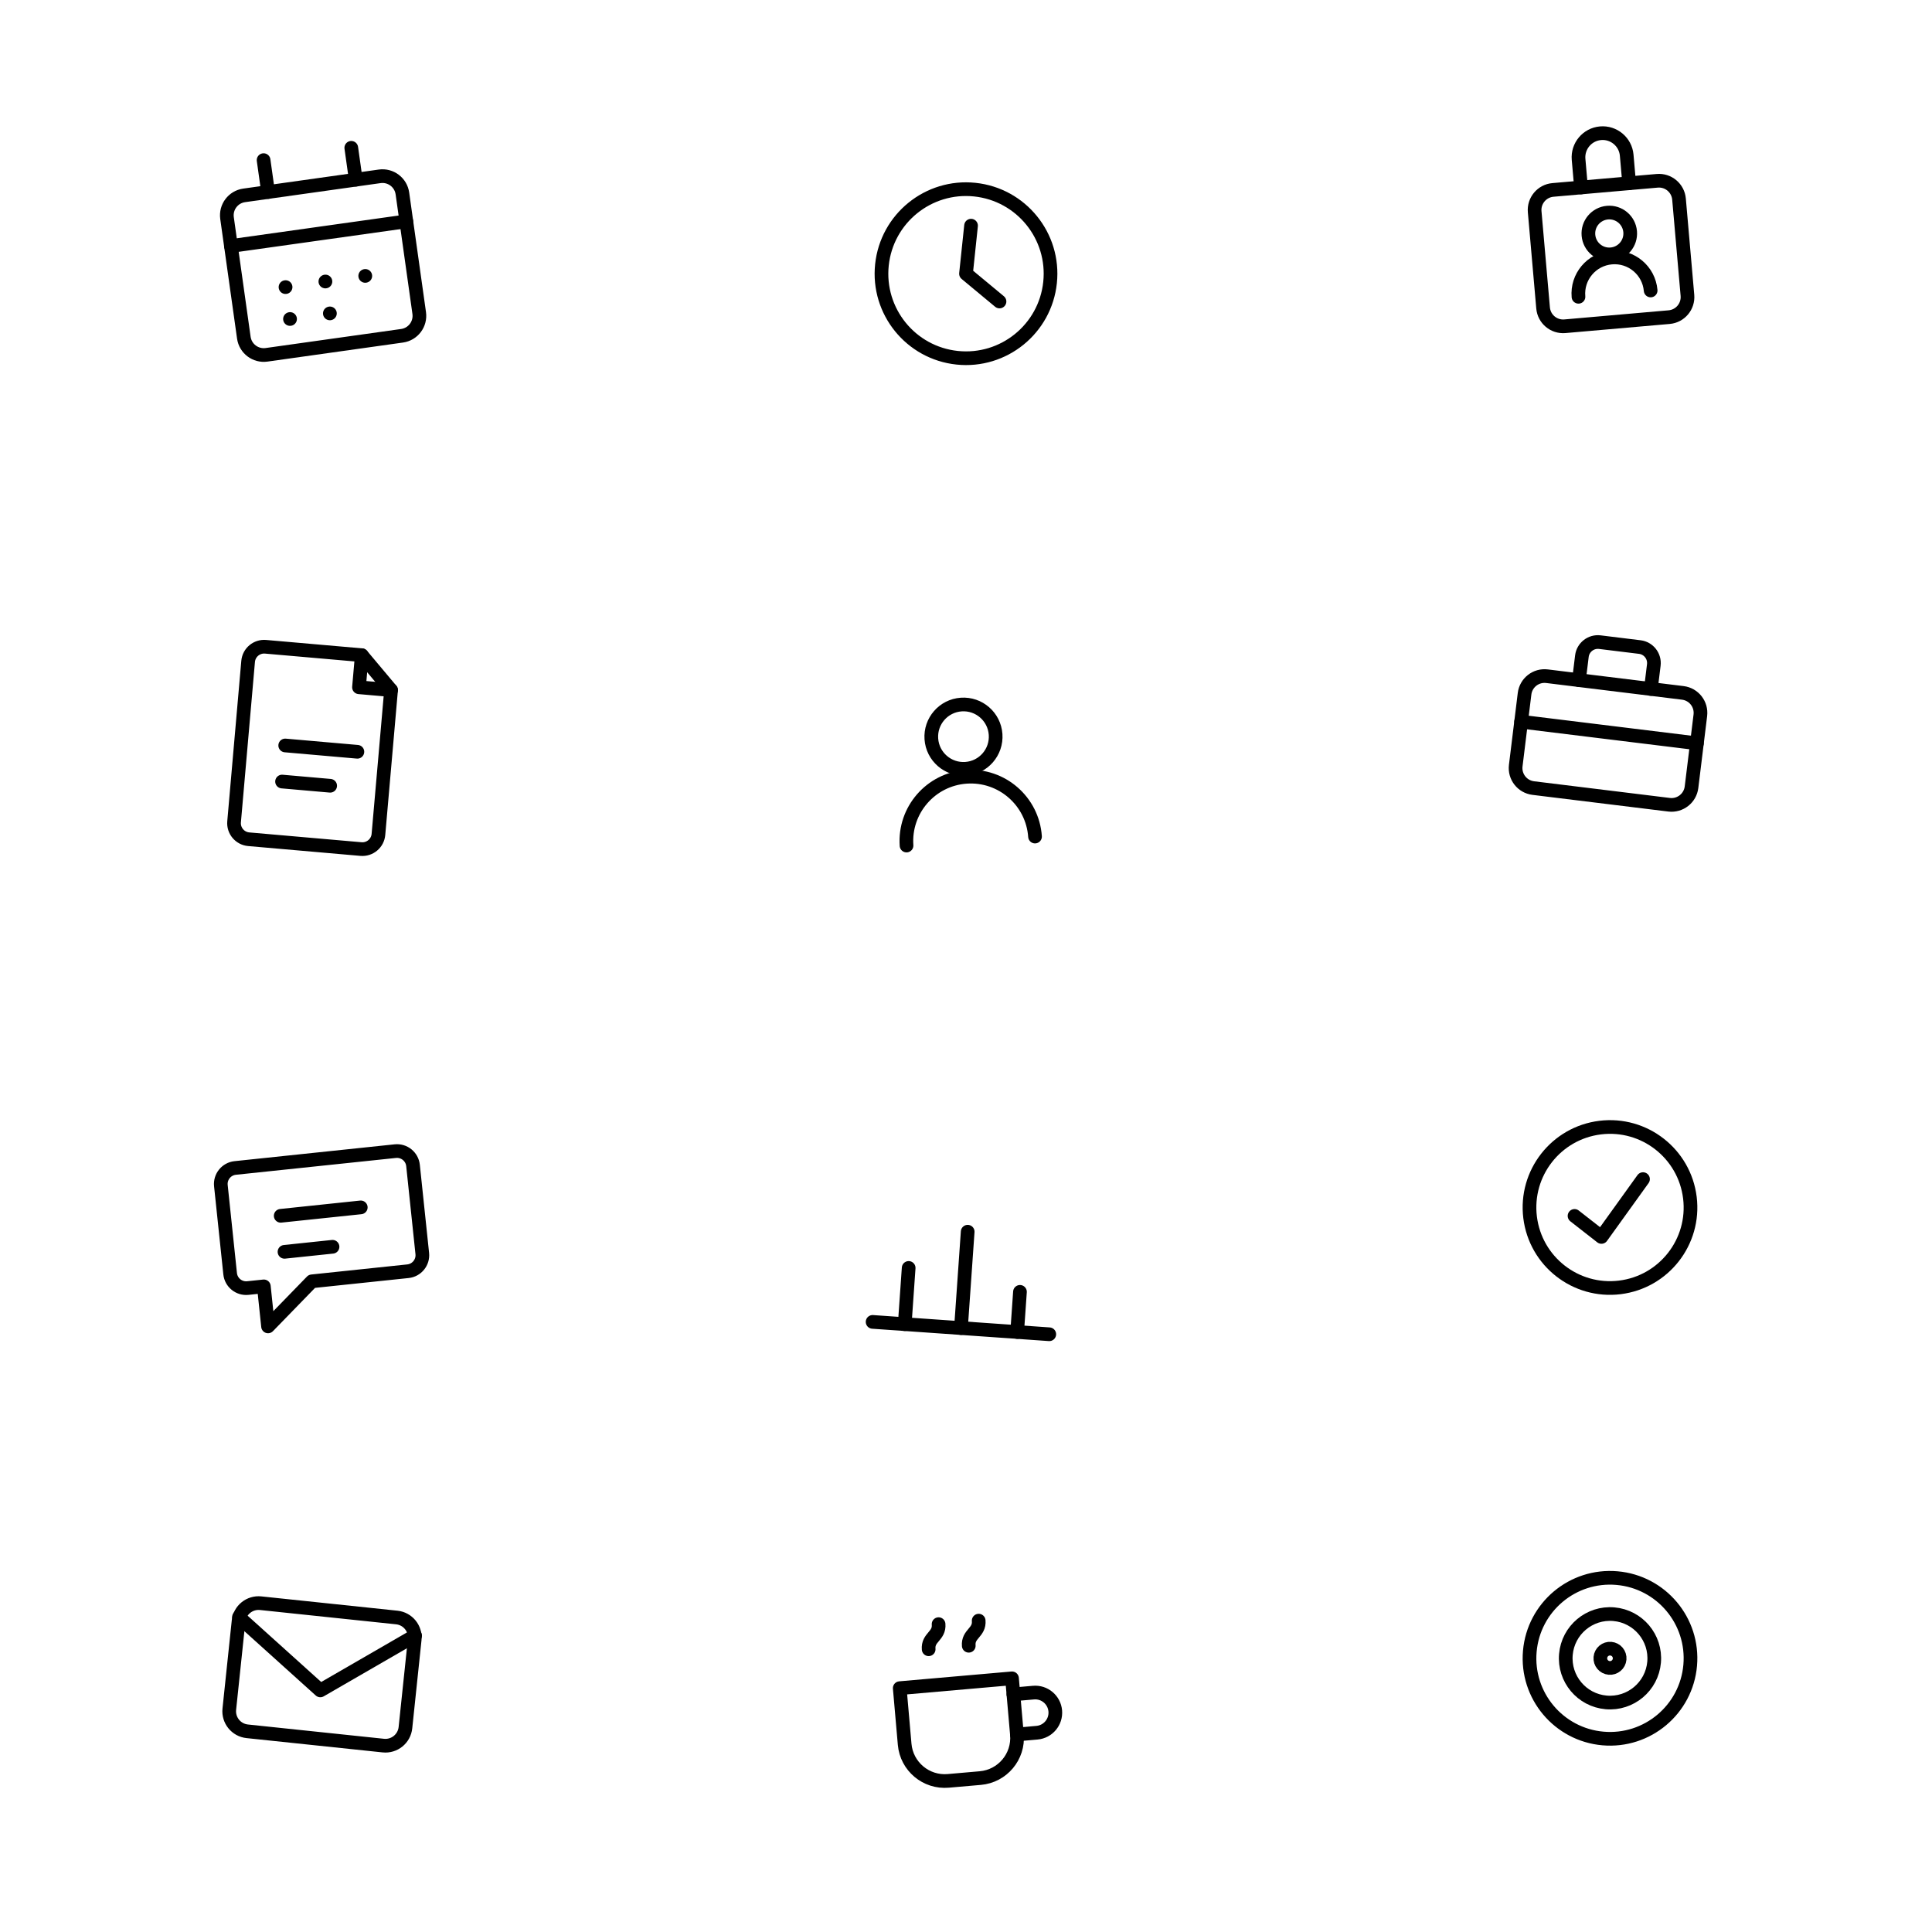
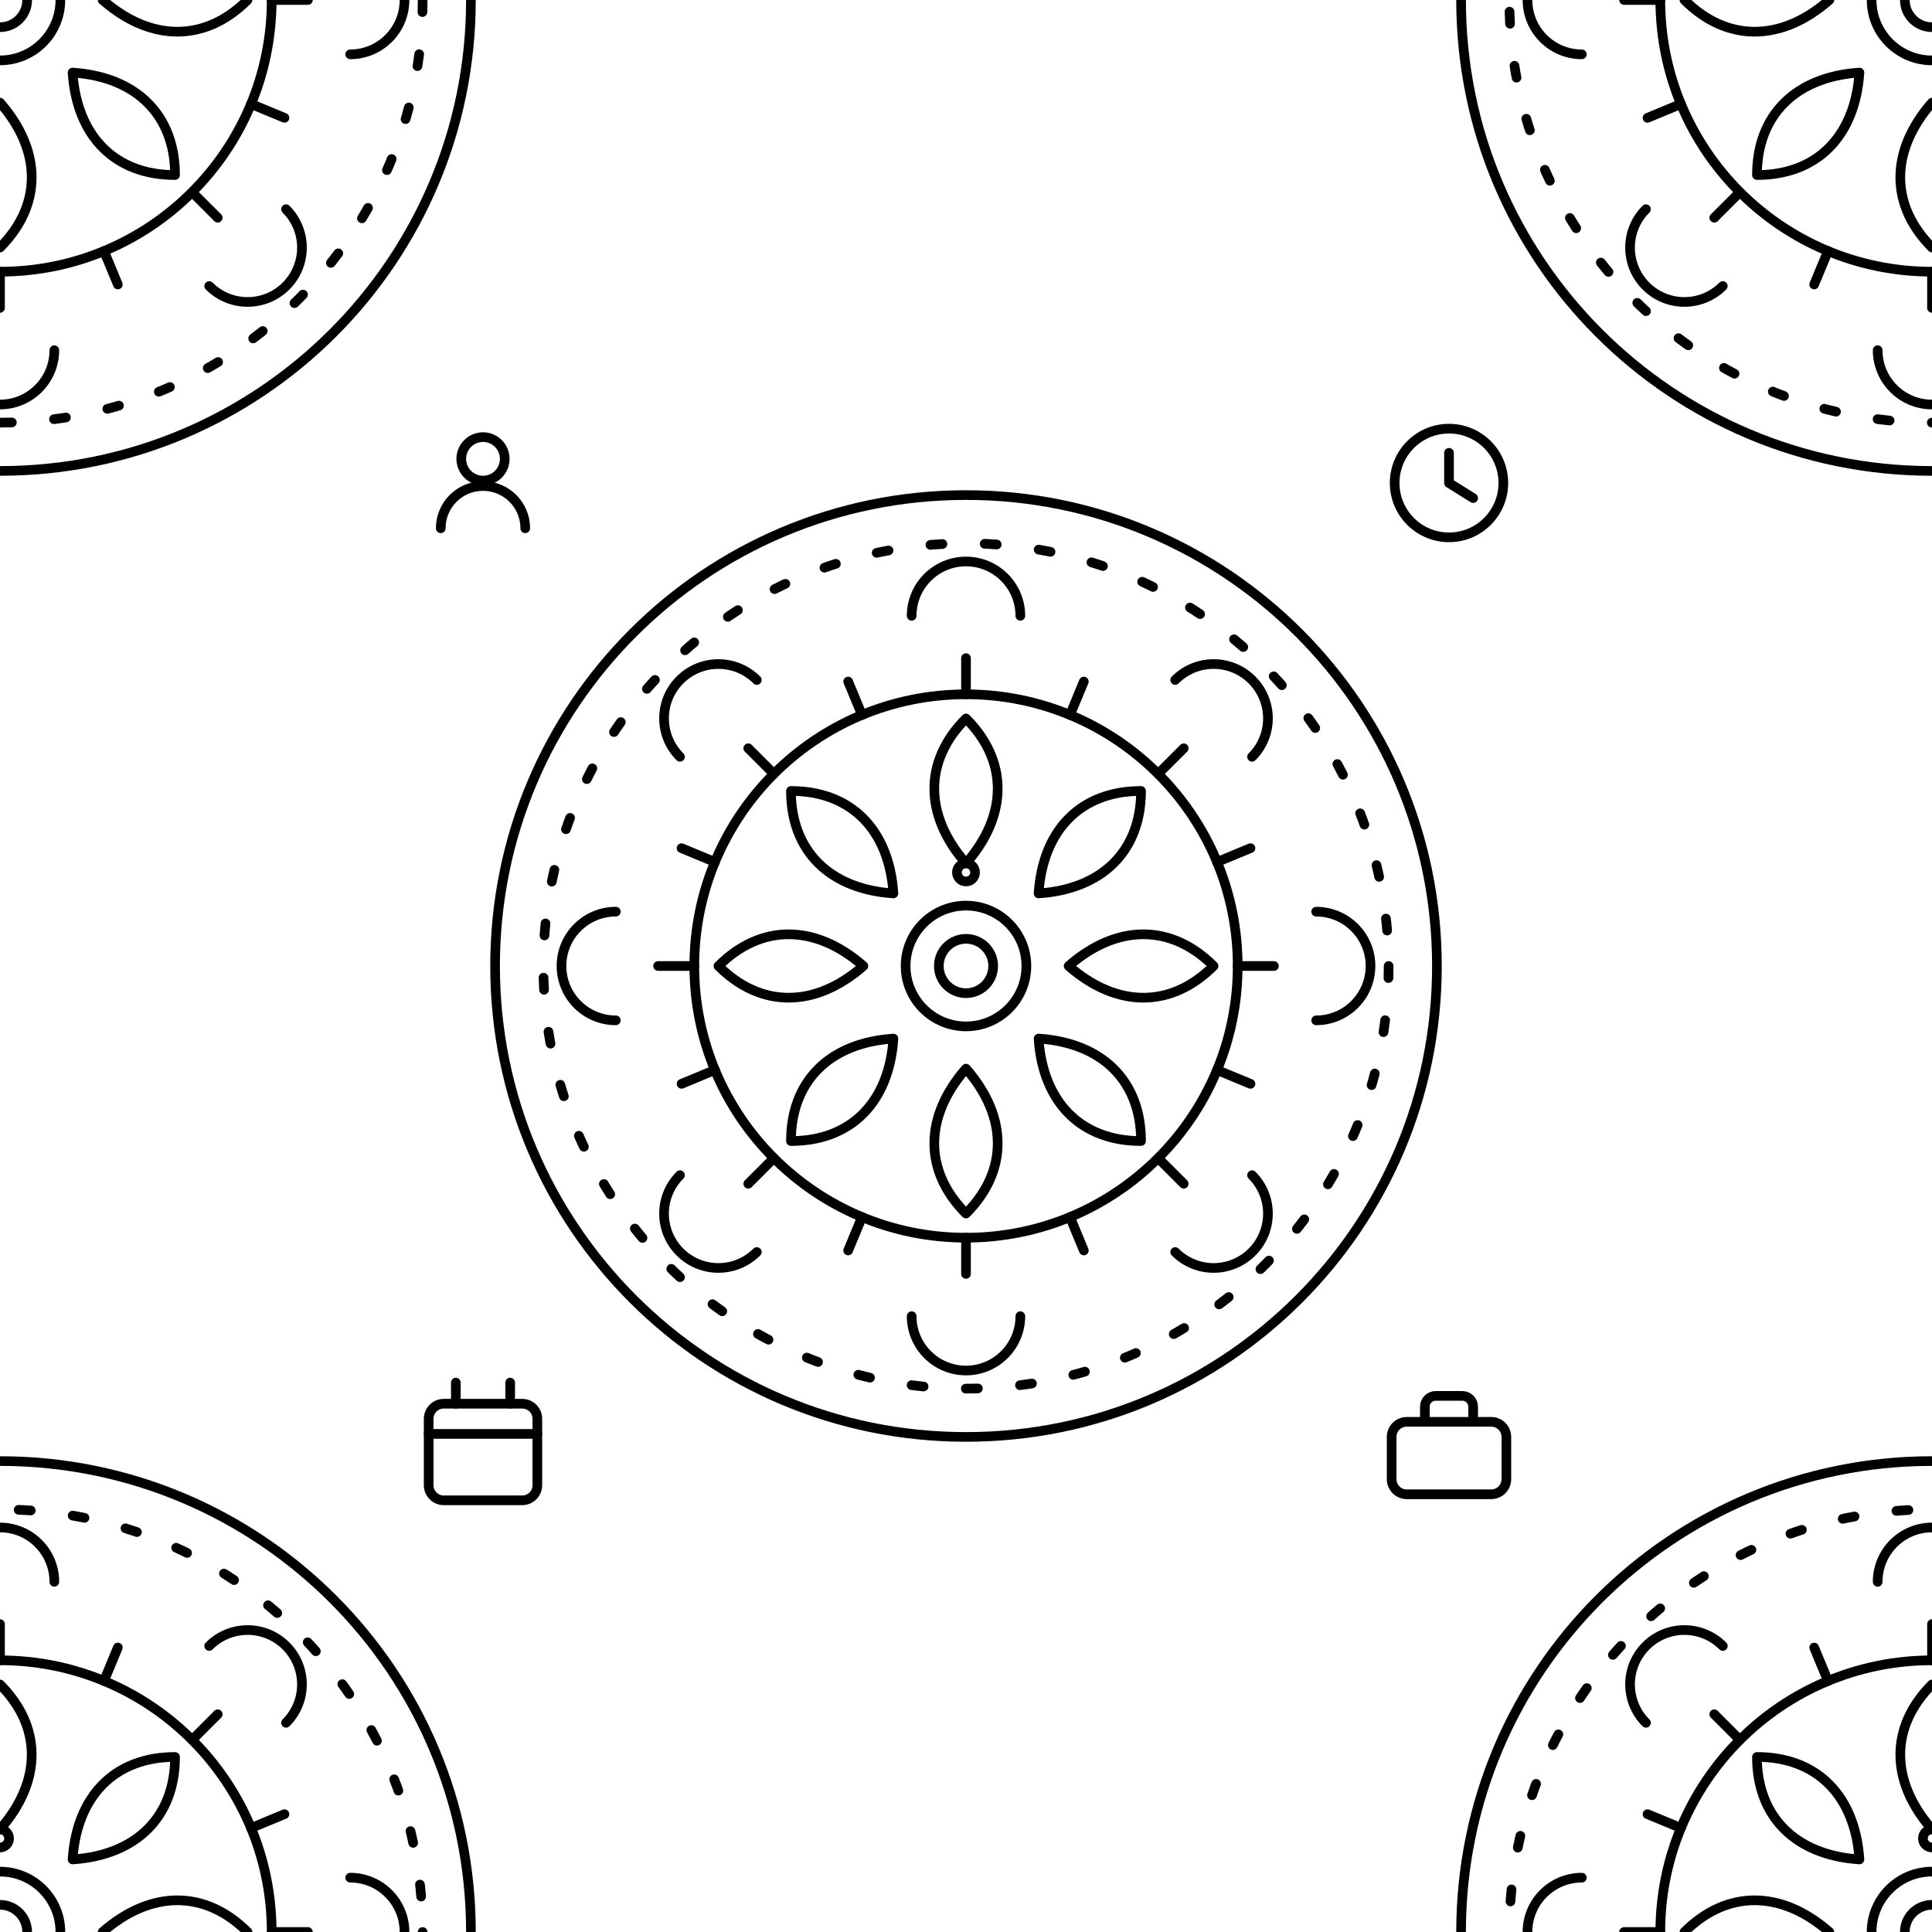
- <svg xmlns="http://www.w3.org/2000/svg" width="240" height="240" viewBox="0 0 240 240">
-   <g fill="none" stroke="#000" stroke-width="1.7" stroke-linecap="round" stroke-linejoin="round">
-     <g transform="translate(40,32) rotate(-8)">
-       <rect x="-11" y="-9" width="22" height="20" rx="2.5" />
-       <path d="M-11 -3h22M-5.5 -9v-4M5.5 -9v-4" />
-       <path d="M-5 3h0.01M0 3h0.01M5 3h0.01M-5 7h0.01M0 7h0.01" />
+ <svg xmlns="http://www.w3.org/2000/svg" width="320" height="320" viewBox="0 0 320 320">
+   <defs>
+     <path id="p" d="M0 -17c7 -8 7 -17 0 -24c-7 7 -7 16 0 24z" />
+     <path id="t" d="M0 -45v-6" />
+     <path id="s" d="M-9 -58a9 9 0 0 1 18 0" />
+     <g id="m">
+       <circle r="4.5" />
+       <circle r="10" />
+       <g>
+         <circle cx="0" cy="-15.5" r="1.5" />
+         <use href="#p" transform="rotate(45)" />
+         <use href="#p" transform="rotate(90)" />
+         <use href="#p" transform="rotate(135)" />
+         <use href="#p" transform="rotate(180)" />
+         <use href="#p" transform="rotate(225)" />
+         <use href="#p" transform="rotate(270)" />
+         <use href="#p" transform="rotate(315)" />
+         <use href="#p" />
+       </g>
+       <circle r="45" />
+       <g>
+         <use href="#t" />
+         <use href="#t" transform="rotate(22.5)" />
+         <use href="#t" transform="rotate(45)" />
+         <use href="#t" transform="rotate(67.5)" />
+         <use href="#t" transform="rotate(90)" />
+         <use href="#t" transform="rotate(112.5)" />
+         <use href="#t" transform="rotate(135)" />
+         <use href="#t" transform="rotate(157.5)" />
+         <use href="#t" transform="rotate(180)" />
+         <use href="#t" transform="rotate(202.5)" />
+         <use href="#t" transform="rotate(225)" />
+         <use href="#t" transform="rotate(247.5)" />
+         <use href="#t" transform="rotate(270)" />
+         <use href="#t" transform="rotate(292.5)" />
+         <use href="#t" transform="rotate(315)" />
+         <use href="#t" transform="rotate(337.5)" />
+       </g>
+       <g>
+         <use href="#s" />
+         <use href="#s" transform="rotate(45)" />
+         <use href="#s" transform="rotate(90)" />
+         <use href="#s" transform="rotate(135)" />
+         <use href="#s" transform="rotate(180)" />
+         <use href="#s" transform="rotate(225)" />
+         <use href="#s" transform="rotate(270)" />
+         <use href="#s" transform="rotate(315)" />
+       </g>
+       <circle r="70" stroke-dasharray="2 7" />
+       <circle r="78" />
    </g>
-     <g transform="translate(120,34) rotate(6)">
-       <circle cx="0" cy="0" r="10.5" />
-       <path d="M0 -6v6l4.5 3" />
+   </defs>
+   <g fill="none" stroke="#000" stroke-width="1.6" stroke-linecap="round" stroke-linejoin="round">
+     <use href="#m" transform="translate(160,160)" />
+     <use href="#m" transform="translate(0,0)" />
+     <use href="#m" transform="translate(320,0)" />
+     <use href="#m" transform="translate(0,320)" />
+     <use href="#m" transform="translate(320,320)" />
+     <g transform="translate(80,80)">
+       <circle cx="0" cy="-4" r="3.6" />
+       <path d="M-7 7.5a7 7 0 0 1 14 0" />
    </g>
-     <g transform="translate(200,30) rotate(-5)">
-       <rect x="-9" y="-7" width="18" height="17" rx="2.5" />
-       <path d="M-3 -7v-3.5a3 3 0 0 1 6 0V-7" />
-       <circle cx="0" cy="-1" r="2.6" />
-       <path d="M-4.5 6.5a4.5 4.5 0 0 1 9 0" />
+     <g transform="translate(240,80)">
+       <circle r="9" />
+       <path d="M0 -5v5l4 2.5" />
    </g>
-     <g transform="translate(40,92) rotate(5)">
-       <path d="M-8 -11h12l4 4v18a2 2 0 0 1-2 2h-14a2 2 0 0 1-2-2v-20a2 2 0 0 1 2-2z" />
-       <path d="M4 -11v4h4" />
-       <path d="M-4.5 1h9M-4.5 5.5h6" />
+     <g transform="translate(80,240)">
+       <rect x="-9" y="-7.5" width="18" height="16" rx="2.5" />
+       <path d="M-9 -2.5h18M-4.5 -7.5v-3.5M4.5 -7.5v-3.5" />
    </g>
-     <g transform="translate(120,96) rotate(-4)">
-       <circle cx="0" cy="-4.5" r="4" />
-       <path d="M-8 8.5a8 8 0 0 1 16 0" />
-     </g>
-     <g transform="translate(200,90) rotate(7)">
-       <rect x="-11" y="-5" width="22" height="14" rx="2.5" />
-       <path d="M-4.5 -5v-3a2 2 0 0 1 2-2h5a2 2 0 0 1 2 2v3" />
-       <path d="M-11 1h22" />
-     </g>
-     <g transform="translate(40,152) rotate(-6)">
-       <path d="M-10 -8h20a2 2 0 0 1 2 2v11a2 2 0 0 1-2 2h-12l-6 5v-5h-2a2 2 0 0 1-2-2v-11a2 2 0 0 1 2-2z" />
-       <path d="M-5 -1.5h10M-5 3h6" />
-     </g>
-     <g transform="translate(120,156) rotate(4)">
-       <path d="M-11 9h22" />
-       <path d="M-7 9v-7M0 9v-12M7 9v-5" />
-     </g>
-     <g transform="translate(200,150) rotate(-7)">
-       <circle cx="0" cy="0" r="10" />
-       <path d="M-4.5 0.5l3 3 6-6.5" />
-     </g>
-     <g transform="translate(40,208) rotate(6)">
-       <rect x="-11" y="-8" width="22" height="16" rx="2.5" />
-       <path d="M-11 -6l11 8 11-8" />
-     </g>
-     <g transform="translate(120,212) rotate(-5)">
-       <path d="M-8 -3h14v7a5 5 0 0 1-5 5h-4a5 5 0 0 1-5-5z" />
-       <path d="M6 -1h2.5a2.5 2.5 0 0 1 0 5H6" />
-       <path d="M-4 -7.5c0-1.5 1.5-1.5 1.5-3M1 -7.5c0-1.5 1.5-1.5 1.5-3" />
-     </g>
-     <g transform="translate(200,206) rotate(5)">
-       <circle cx="0" cy="0" r="10" />
-       <circle cx="0" cy="0" r="5.5" />
-       <circle cx="0" cy="0" r="1.2" />
+     <g transform="translate(240,240)">
+       <rect x="-9.5" y="-4.5" width="19" height="12" rx="2.5" />
+       <path d="M-4 -4.5v-2.5a1.8 1.8 0 0 1 1.8-1.8h4.4a1.8 1.8 0 0 1 1.8 1.8v2.5" />
    </g>
  </g>
</svg>
